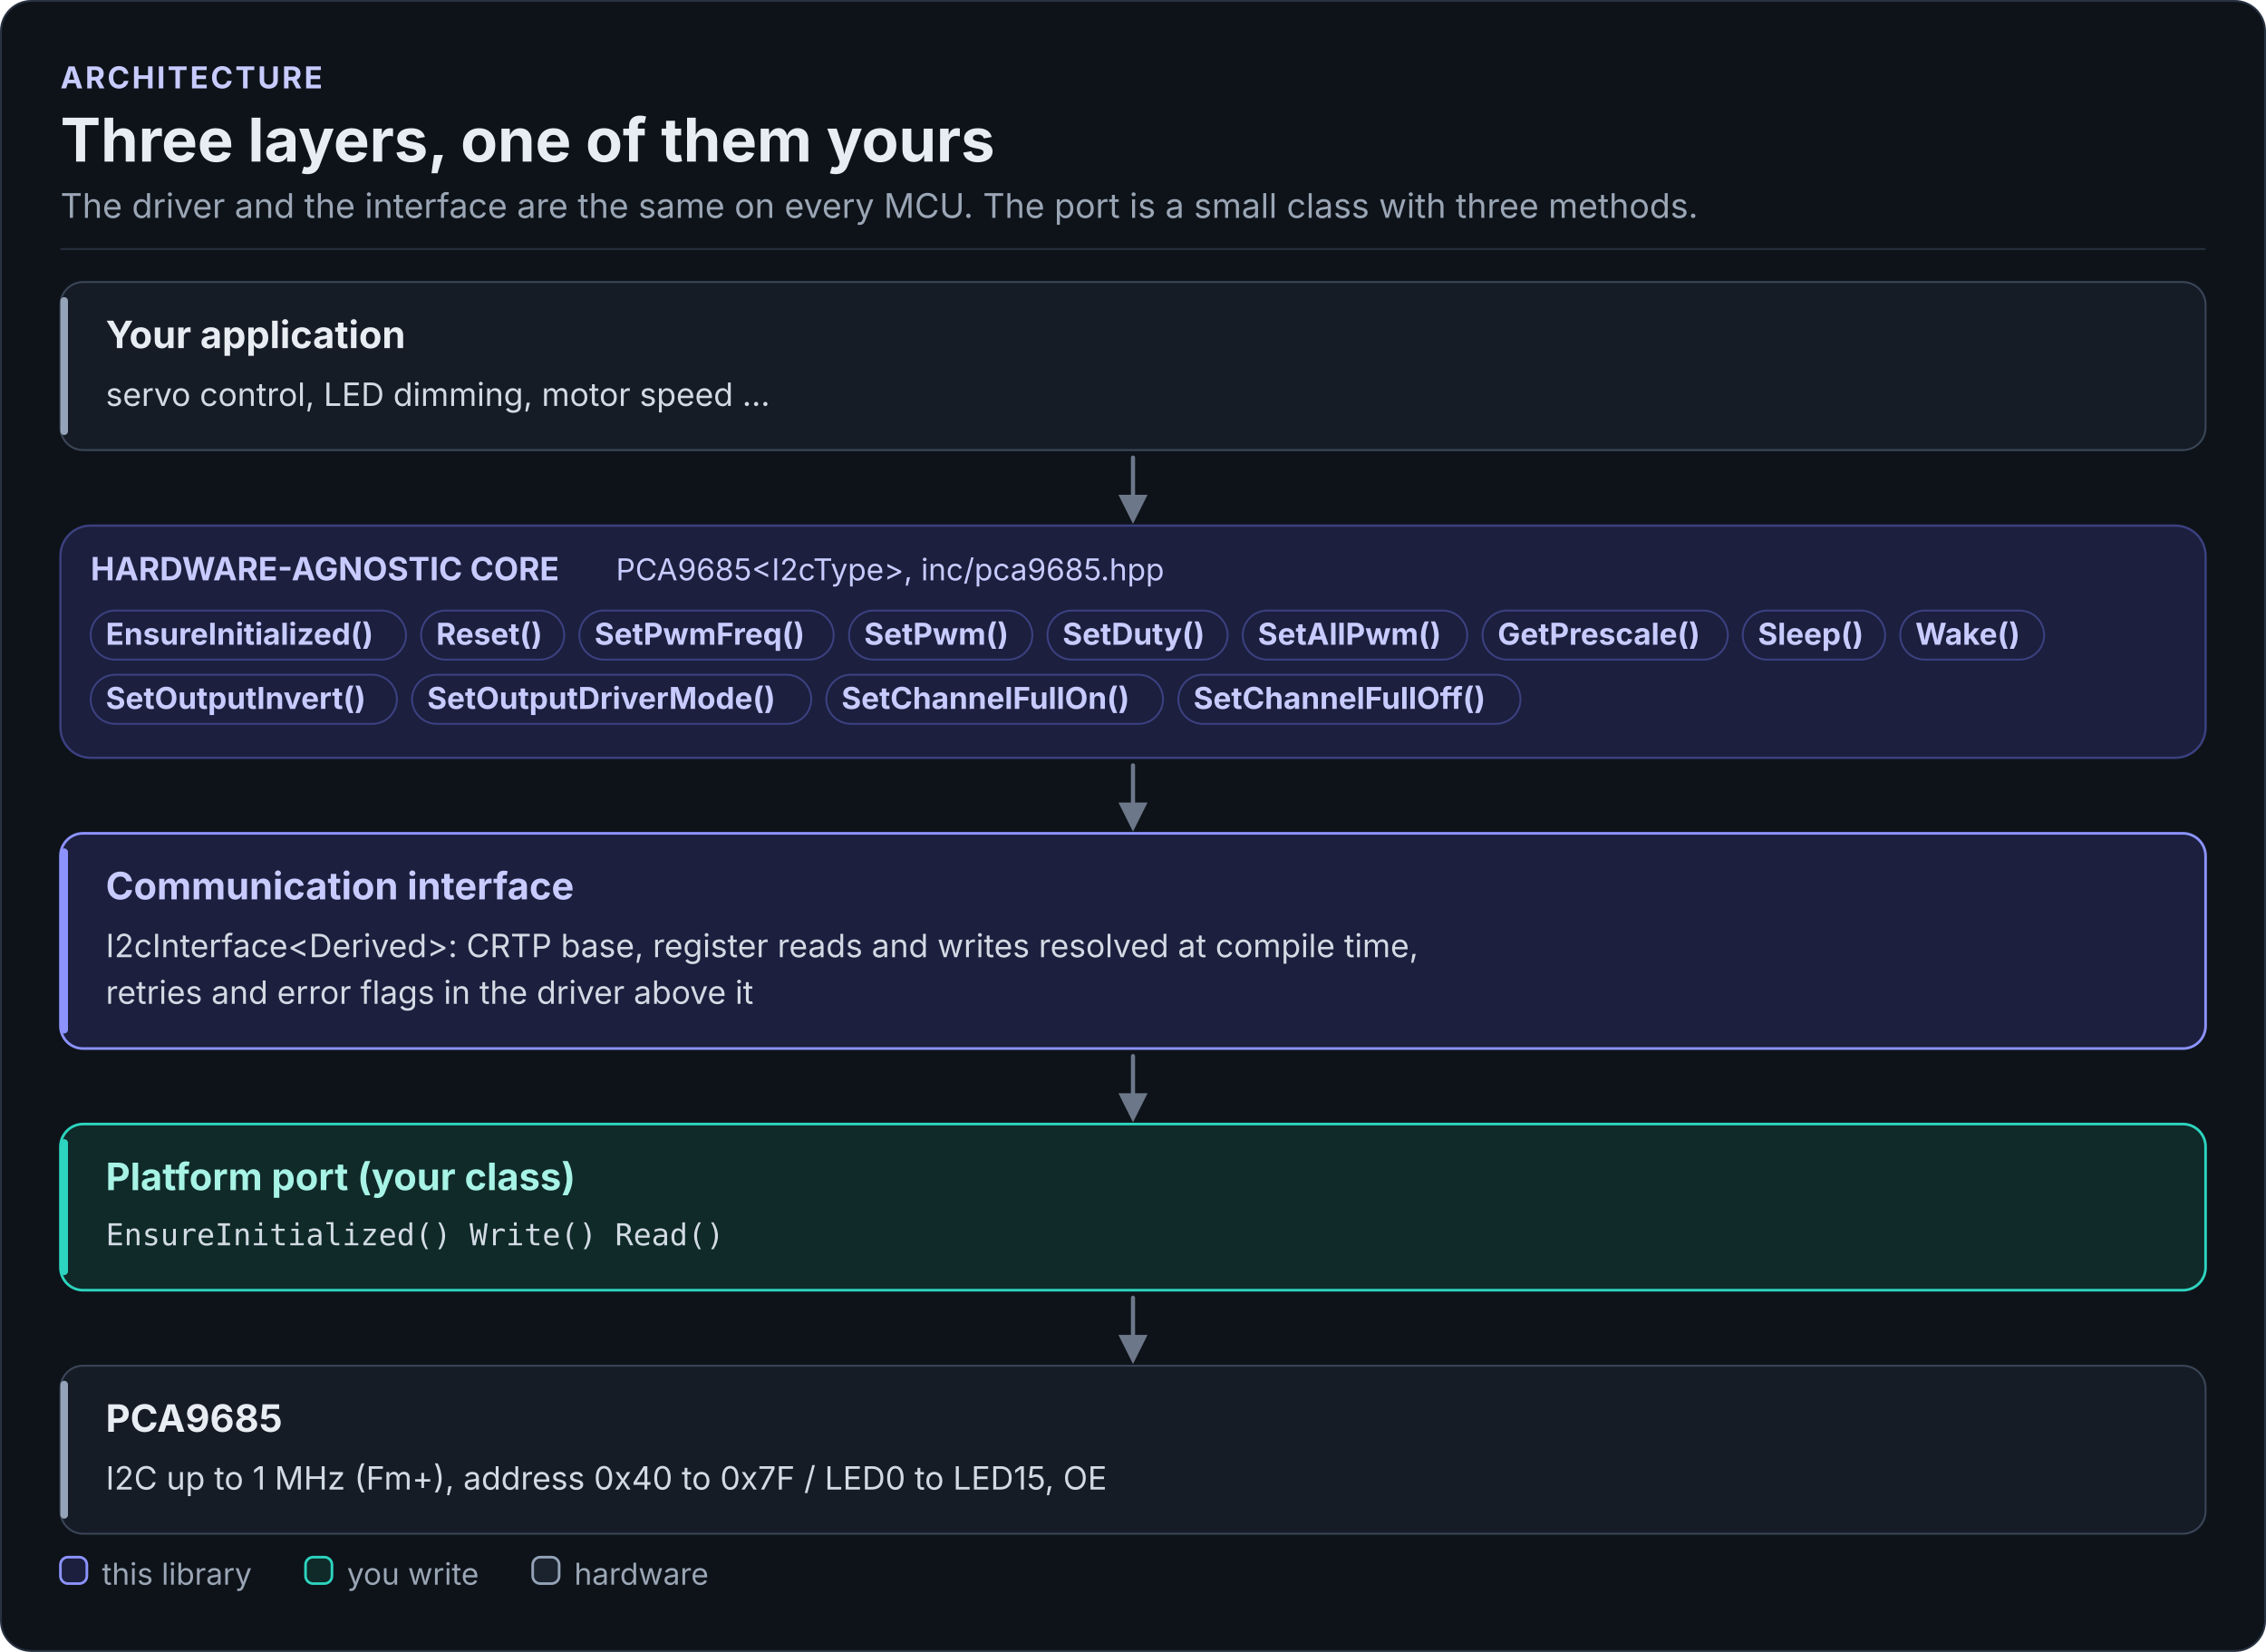
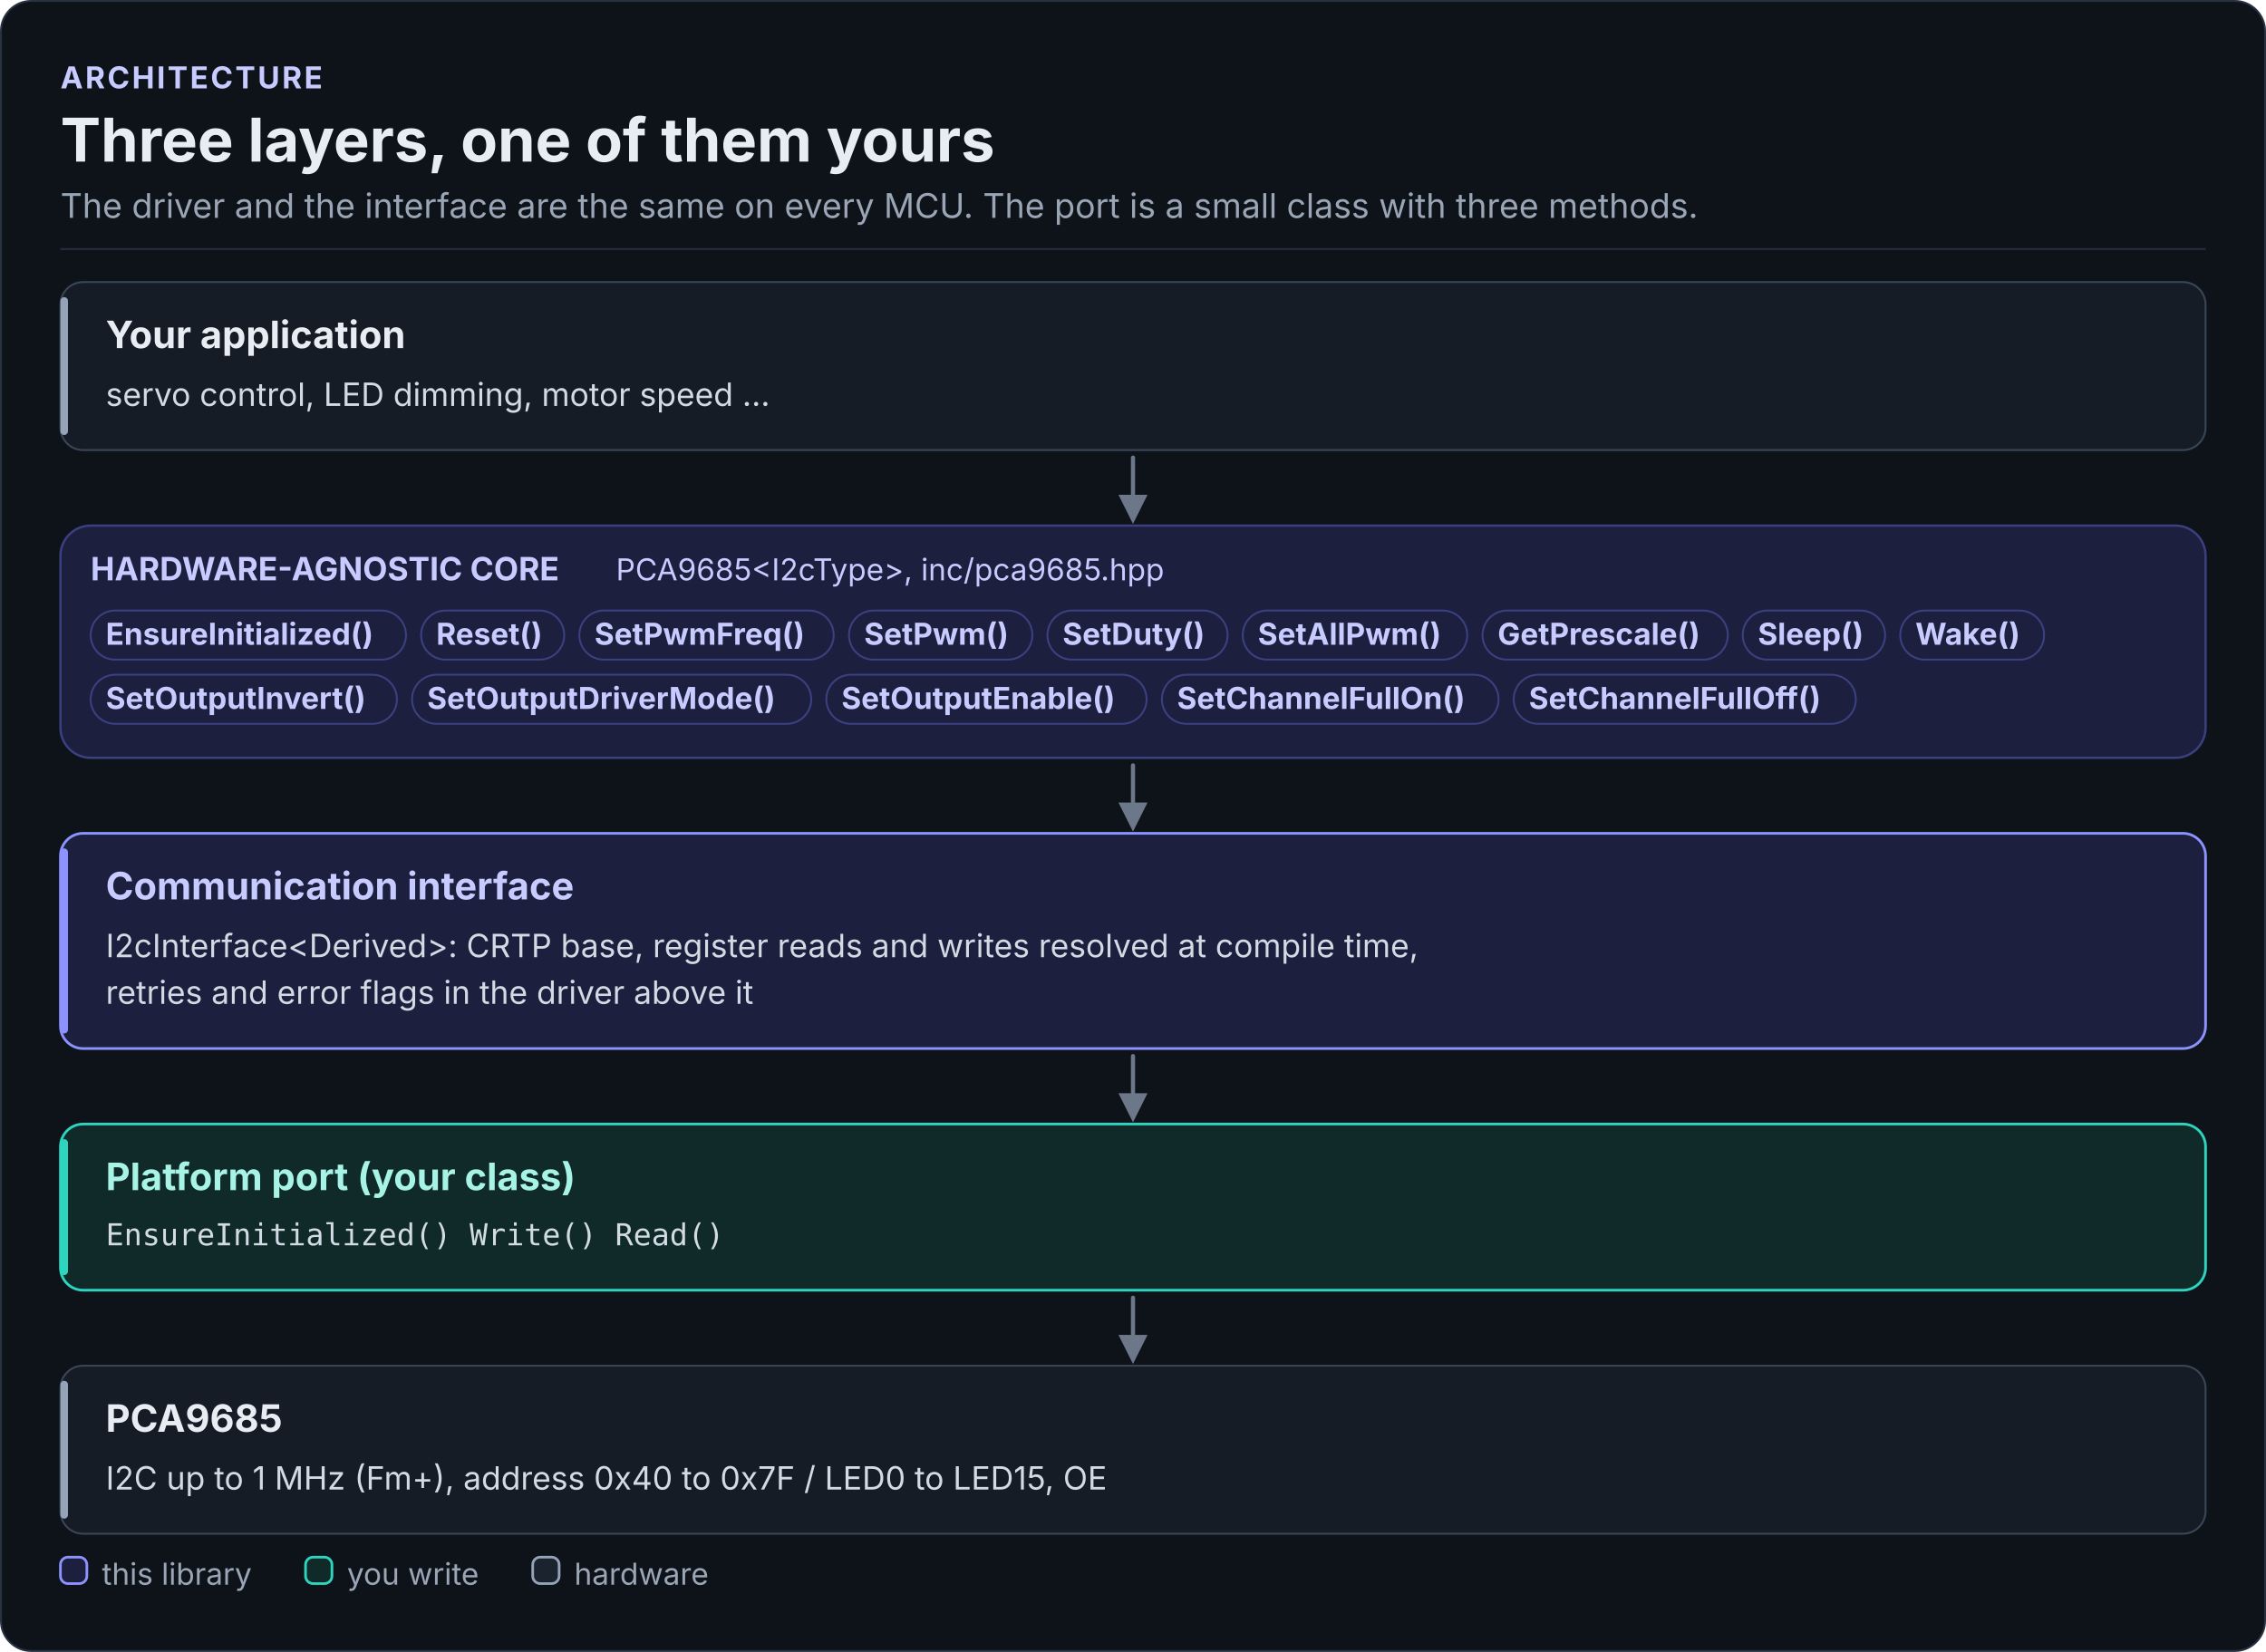
<svg xmlns="http://www.w3.org/2000/svg" width="1200" height="875" viewBox="0 0 1200 875" role="img" aria-labelledby="driver-layers-title driver-layers-desc" font-family="Inter, 'Segoe UI', Roboto, 'Helvetica Neue', Arial, sans-serif">
  <defs>
    <marker id="fk-arrow-rail" viewBox="0 0 10 10" refX="8" refY="5" markerWidth="7" markerHeight="7" orient="auto-start-reverse">
      <path d="M0 0L10 5L0 10z" fill="#6C7889" />
    </marker>
  </defs>
  <rect x="0.5" y="0.5" width="1199" height="874" rx="16" fill="#0E131A" stroke="#283241" />
  <text x="32" y="46.8" font-size="16" font-weight="700" letter-spacing="1.2" fill="#C7CBFF">ARCHITECTURE</text>
  <text x="32" y="85.6" font-size="32" font-weight="700" fill="#E8EDF3">Three layers, one of them yours</text>
  <text x="32" y="115.4" font-size="18" fill="#9AA6B5">The driver and the interface are the same on every MCU. The port is a small class with three methods.</text>
  <rect x="32" y="131.4" width="1136" height="1" fill="#252F3C" />
  <rect x="32" y="278.4" width="1136" height="123" rx="16" fill="#1C1F3D" stroke="#3B4080" stroke-width="1.2" />
  <path d="M600 242.4 L600 274.4" fill="none" stroke="#6C7889" stroke-width="2.2" stroke-linecap="round" stroke-linejoin="round" marker-end="url(#fk-arrow-rail)" />
  <path d="M600 405.4 L600 437.4" fill="none" stroke="#6C7889" stroke-width="2.2" stroke-linecap="round" stroke-linejoin="round" marker-end="url(#fk-arrow-rail)" />
  <path d="M600 559.4 L600 591.4" fill="none" stroke="#6C7889" stroke-width="2.2" stroke-linecap="round" stroke-linejoin="round" marker-end="url(#fk-arrow-rail)" />
  <path d="M600 687.4 L600 719.4" fill="none" stroke="#6C7889" stroke-width="2.2" stroke-linecap="round" stroke-linejoin="round" marker-end="url(#fk-arrow-rail)" />
  <rect x="32" y="149.4" width="1136" height="89" rx="12" fill="#151C26" stroke="#3A4657" stroke-width="1" />
  <rect x="32" y="157.4" width="4" height="73" rx="2" fill="#94A3B8" />
  <rect x="32" y="441.4" width="1136" height="114" rx="12" fill="#1C1F3D" stroke="#8C93FF" stroke-width="1.4" />
  <rect x="32" y="449.4" width="4" height="98" rx="2" fill="#8C93FF" />
  <rect x="32" y="595.4" width="1136" height="88" rx="12" fill="#0F2A28" stroke="#2DD4BF" stroke-width="1.4" />
  <rect x="32" y="603.4" width="4" height="72" rx="2" fill="#2DD4BF" />
  <rect x="32" y="723.4" width="1136" height="89" rx="12" fill="#151C26" stroke="#3A4657" stroke-width="1" />
  <rect x="32" y="731.4" width="4" height="73" rx="2" fill="#94A3B8" />
  <text x="56" y="184.4" font-size="20" font-weight="700" fill="#E8EDF3">Your application</text>
  <text x="56" y="215" font-size="17" fill="#D2DAE4">servo control, LED dimming, motor speed ...</text>
  <rect x="48" y="323.4" width="167" height="26" rx="13" fill="#1C1F3D" stroke="#3B4080" stroke-width="1" />
  <text x="56" y="341.5" font-size="16" font-weight="700" fill="#C7CBFF">EnsureInitialized()</text>
  <rect x="223" y="323.4" width="75.8" height="26" rx="13" fill="#1C1F3D" stroke="#3B4080" stroke-width="1" />
  <text x="231" y="341.5" font-size="16" font-weight="700" fill="#C7CBFF">Reset()</text>
  <rect x="306.8" y="323.4" width="134.7" height="26" rx="13" fill="#1C1F3D" stroke="#3B4080" stroke-width="1" />
  <text x="314.8" y="341.5" font-size="16" font-weight="700" fill="#C7CBFF">SetPwmFreq()</text>
  <rect x="449.6" y="323.4" width="97.1" height="26" rx="13" fill="#1C1F3D" stroke="#3B4080" stroke-width="1" />
  <text x="457.6" y="341.5" font-size="16" font-weight="700" fill="#C7CBFF">SetPwm()</text>
  <rect x="554.7" y="323.4" width="95.4" height="26" rx="13" fill="#1C1F3D" stroke="#3B4080" stroke-width="1" />
  <text x="562.7" y="341.5" font-size="16" font-weight="700" fill="#C7CBFF">SetDuty()</text>
  <rect x="658.1" y="323.4" width="118.9" height="26" rx="13" fill="#1C1F3D" stroke="#3B4080" stroke-width="1" />
  <text x="666.1" y="341.5" font-size="16" font-weight="700" fill="#C7CBFF">SetAllPwm()</text>
  <rect x="785.1" y="323.4" width="129.9" height="26" rx="13" fill="#1C1F3D" stroke="#3B4080" stroke-width="1" />
  <text x="793.1" y="341.5" font-size="16" font-weight="700" fill="#C7CBFF">GetPrescale()</text>
  <rect x="922.9" y="323.4" width="75.4" height="26" rx="13" fill="#1C1F3D" stroke="#3B4080" stroke-width="1" />
  <text x="930.9" y="341.5" font-size="16" font-weight="700" fill="#C7CBFF">Sleep()</text>
  <rect x="1006.3" y="323.4" width="76.2" height="26" rx="13" fill="#1C1F3D" stroke="#3B4080" stroke-width="1" />
  <text x="1014.3" y="341.5" font-size="16" font-weight="700" fill="#C7CBFF">Wake()</text>
  <rect x="48" y="357.4" width="162.2" height="26" rx="13" fill="#1C1F3D" stroke="#3B4080" stroke-width="1" />
  <text x="56" y="375.5" font-size="16" font-weight="700" fill="#C7CBFF">SetOutputInvert()</text>
  <rect x="218.2" y="357.4" width="211.4" height="26" rx="13" fill="#1C1F3D" stroke="#3B4080" stroke-width="1" />
  <text x="226.2" y="375.5" font-size="16" font-weight="700" fill="#C7CBFF">SetOutputDriverMode()</text>
-   <rect x="437.6" y="357.4" width="178.3" height="26" rx="13" fill="#1C1F3D" stroke="#3B4080" stroke-width="1" />
-   <text x="445.6" y="375.5" font-size="16" font-weight="700" fill="#C7CBFF">SetChannelFullOn()</text>
-   <rect x="624" y="357.4" width="181.2" height="26" rx="13" fill="#1C1F3D" stroke="#3B4080" stroke-width="1" />
-   <text x="632" y="375.5" font-size="16" font-weight="700" fill="#C7CBFF">SetChannelFullOff()</text>
+   <rect x="437.6" y="357.4" width="169.6" height="26" rx="13" fill="#1C1F3D" stroke="#3B4080" stroke-width="1" />
+   <text x="445.6" y="375.5" font-size="16" font-weight="700" fill="#C7CBFF">SetOutputEnable()</text>
+   <rect x="615.3" y="357.4" width="178.3" height="26" rx="13" fill="#1C1F3D" stroke="#3B4080" stroke-width="1" />
+   <text x="623.3" y="375.5" font-size="16" font-weight="700" fill="#C7CBFF">SetChannelFullOn()</text>
+   <rect x="801.6" y="357.4" width="181.2" height="26" rx="13" fill="#1C1F3D" stroke="#3B4080" stroke-width="1" />
+   <text x="809.6" y="375.5" font-size="16" font-weight="700" fill="#C7CBFF">SetChannelFullOff()</text>
  <text x="48" y="307.4" font-size="17" font-weight="700" fill="#C7CBFF">HARDWARE-AGNOSTIC CORE</text>
  <text x="326.2" y="307.4" font-size="16" fill="#C7CBFF">PCA9685&lt;I2cType&gt;, inc/pca9685.hpp</text>
  <text x="56" y="476.4" font-size="20" font-weight="700" fill="#C7CBFF">Communication interface</text>
  <text x="56" y="507" font-size="17" fill="#D2DAE4">I2cInterface&lt;Derived&gt;: CRTP base, register reads and writes resolved at compile time,</text>
  <text x="56" y="531.7" font-size="17" fill="#D2DAE4">retries and error flags in the driver above it</text>
  <text x="56" y="630.4" font-size="20" font-weight="700" fill="#A7F3E6">Platform port (your class)</text>
  <text x="56" y="659.6" font-size="16" font-family="'JetBrains Mono', 'SFMono-Regular', Menlo, Consolas, monospace" fill="#D2DAE4">EnsureInitialized()  Write()  Read()</text>
  <text x="56" y="758.4" font-size="20" font-weight="700" fill="#E8EDF3">PCA9685</text>
  <text x="56" y="789" font-size="17" fill="#D2DAE4">I2C up to 1 MHz (Fm+), address 0x40 to 0x7F  /  LED0 to LED15, OE</text>
  <rect x="32" y="824.8" width="14" height="14" rx="4" fill="#1C1F3D" stroke="#8C93FF" stroke-width="1.4" />
  <text x="54" y="839.4" font-size="16" fill="#9AA6B5">this library</text>
  <rect x="161.8" y="824.8" width="14" height="14" rx="4" fill="#0F2A28" stroke="#2DD4BF" stroke-width="1.4" />
  <text x="183.8" y="839.4" font-size="16" fill="#9AA6B5">you write</text>
  <rect x="282.1" y="824.8" width="14" height="14" rx="4" fill="#1B232E" stroke="#94A3B8" stroke-width="1.4" />
  <text x="304.1" y="839.4" font-size="16" fill="#9AA6B5">hardware</text>
</svg>
